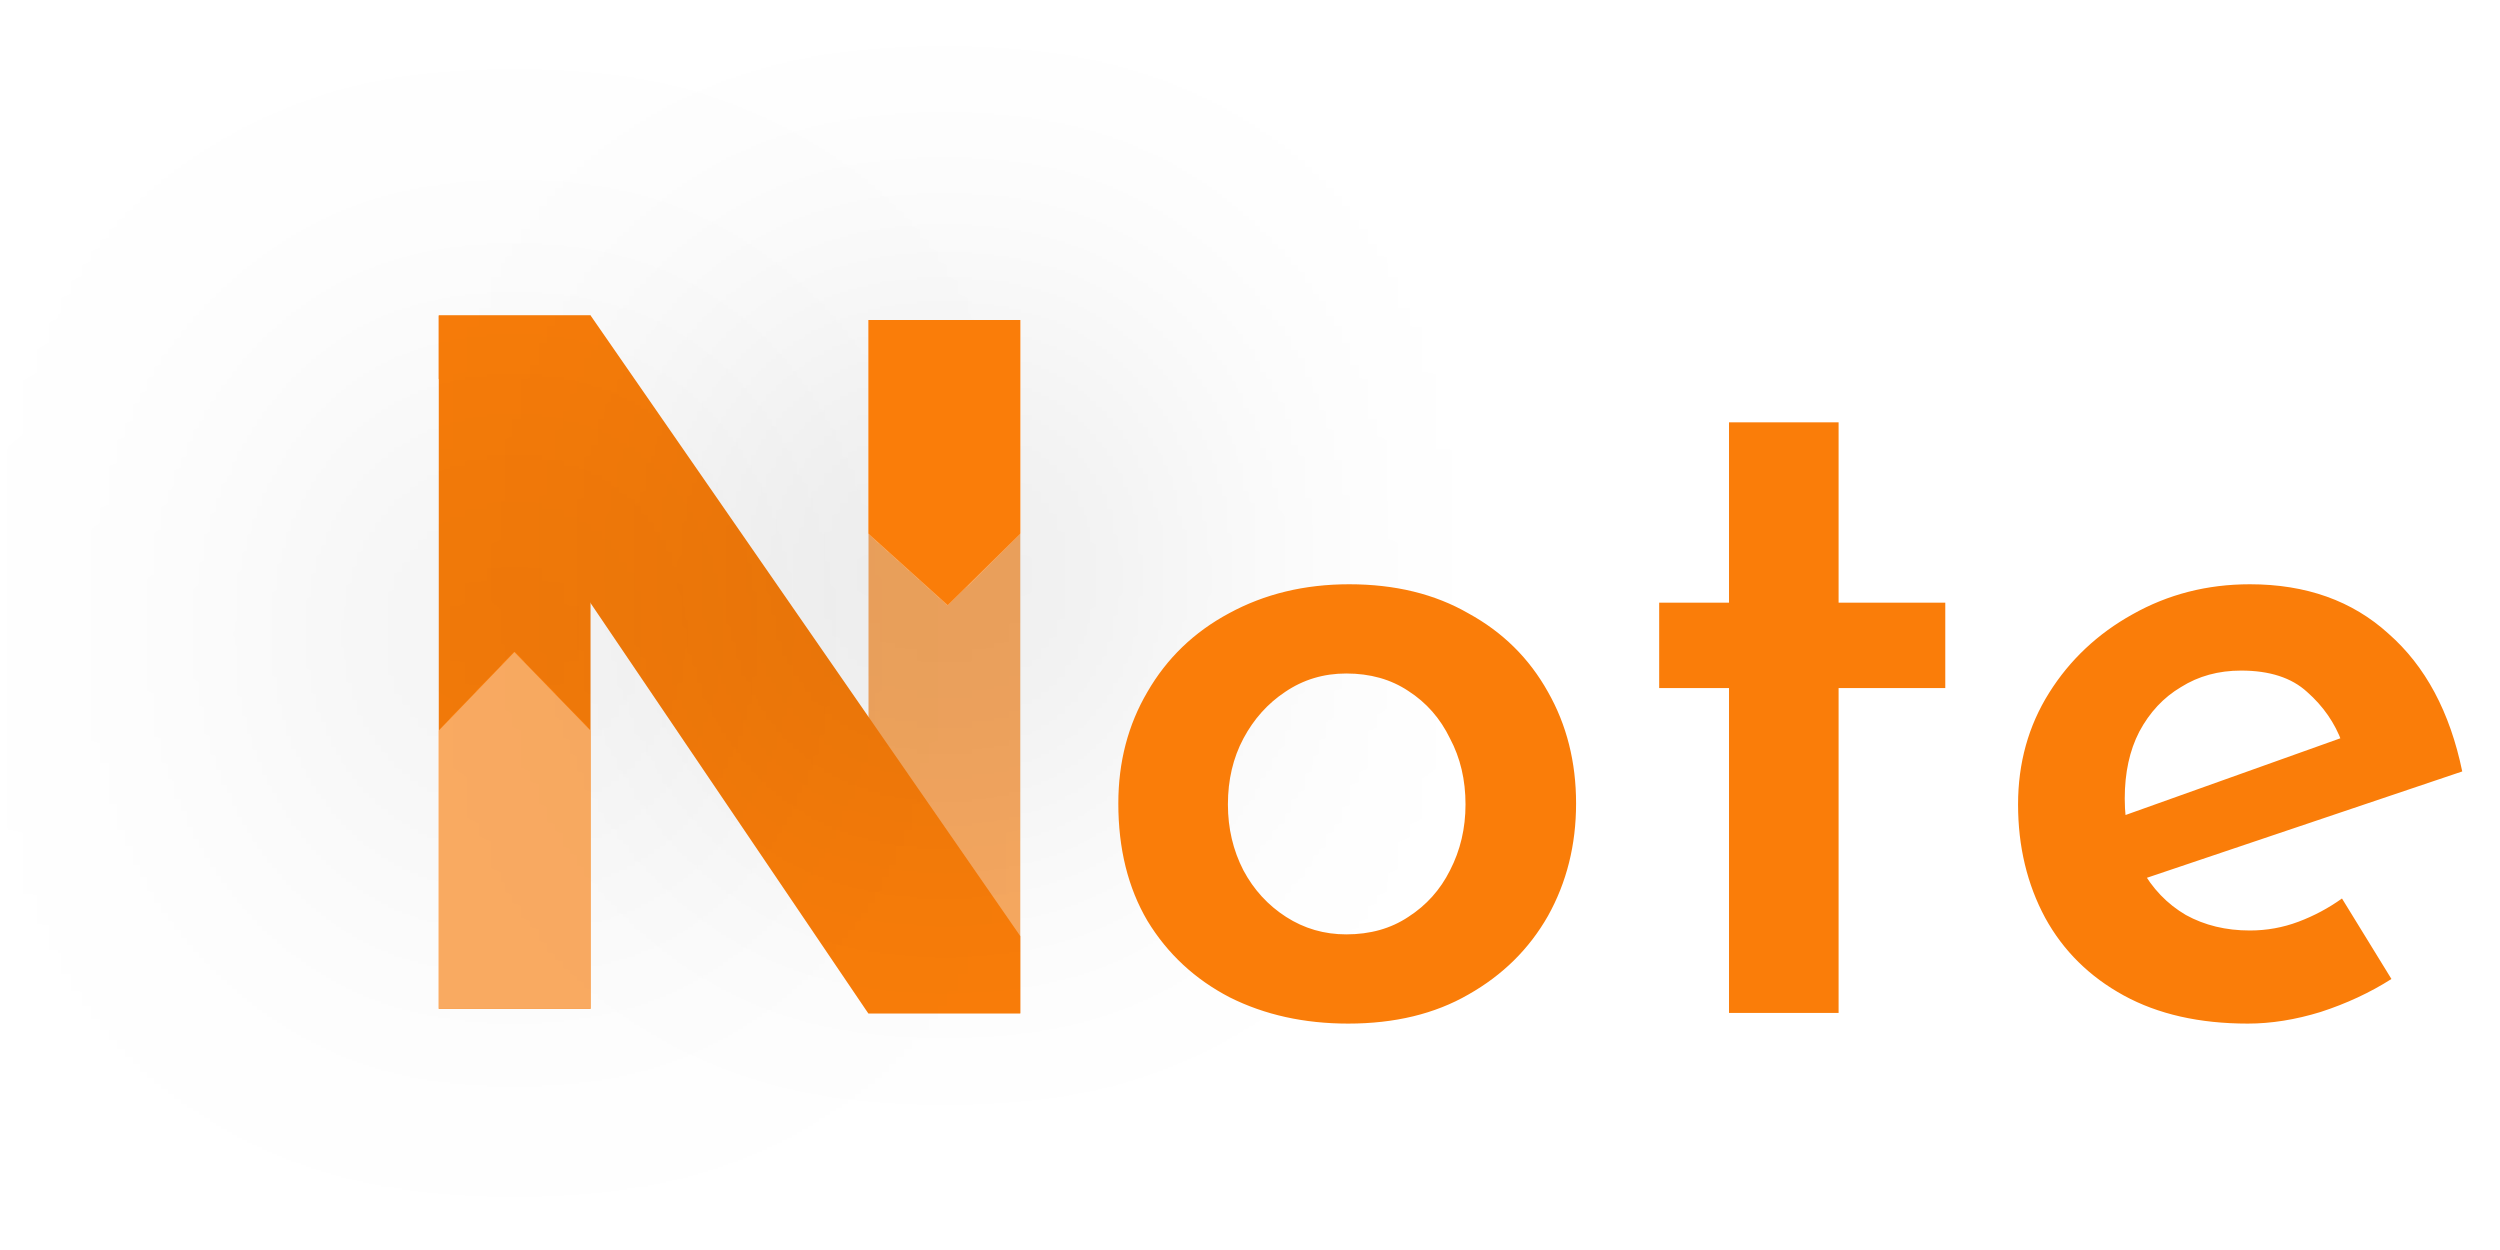
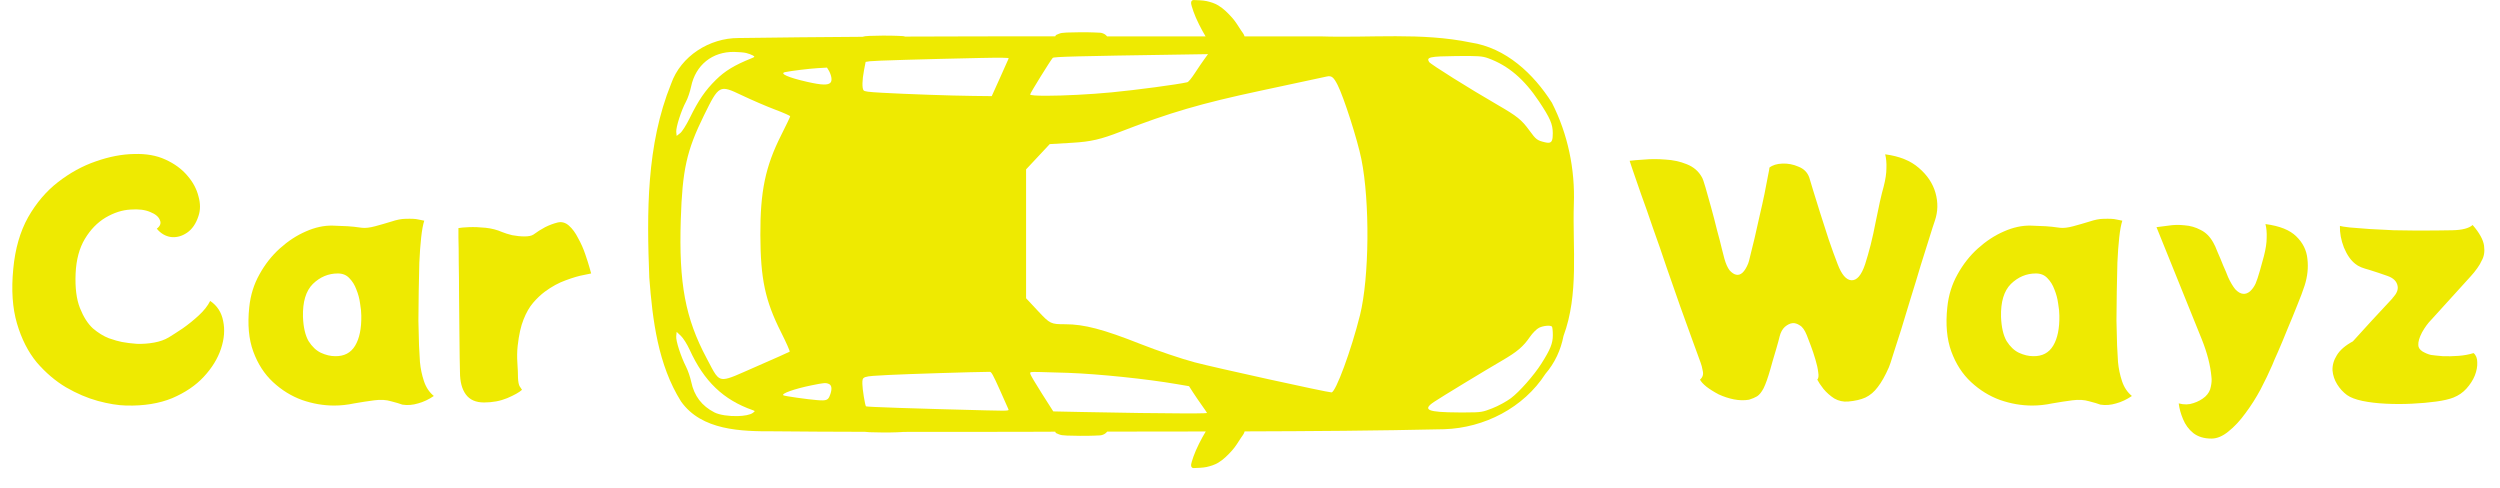
- <svg xmlns="http://www.w3.org/2000/svg" width="116" height="58" viewBox="0 0 116 58" fill="none">
-   <rect x="20.359" y="14.638" width="7.042" height="32.171" fill="#FA7D09" />
-   <rect x="40.299" y="14.848" width="7.042" height="32.171" fill="#F9AA61" />
-   <path d="M20.359 17.578L20.359 14.638L27.403 14.638L47.341 43.434L47.341 47.023L40.289 47.023L20.359 17.578Z" fill="#FA7D09" />
-   <g filter="url(#filter0_d_37_224)">
-     <path d="M20.359 33.898L23.868 30.254L27.401 33.898V46.808H20.359V33.898Z" fill="#F9AA61" />
-   </g>
-   <g filter="url(#filter1_d_37_224)">
-     <path d="M40.299 14.848H47.341V24.76L43.974 28.075L40.299 24.76V14.848Z" fill="#FA7D09" />
-   </g>
-   <path d="M51.89 37.28C51.89 35.36 52.34 33.635 53.24 32.105C54.14 30.545 55.4 29.33 57.02 28.46C58.67 27.56 60.53 27.11 62.6 27.11C64.73 27.11 66.575 27.56 68.135 28.46C69.725 29.33 70.955 30.545 71.825 32.105C72.695 33.635 73.13 35.36 73.13 37.28C73.13 39.2 72.695 40.94 71.825 42.5C70.955 44.03 69.725 45.245 68.135 46.145C66.575 47.045 64.715 47.495 62.555 47.495C60.515 47.495 58.685 47.09 57.065 46.28C55.445 45.44 54.17 44.255 53.24 42.725C52.34 41.195 51.89 39.38 51.89 37.28ZM56.975 37.325C56.975 38.435 57.215 39.455 57.695 40.385C58.175 41.285 58.835 42.005 59.675 42.545C60.515 43.085 61.445 43.355 62.465 43.355C63.575 43.355 64.535 43.085 65.345 42.545C66.185 42.005 66.83 41.285 67.28 40.385C67.76 39.455 68 38.435 68 37.325C68 36.185 67.76 35.165 67.28 34.265C66.83 33.335 66.185 32.6 65.345 32.06C64.535 31.52 63.575 31.25 62.465 31.25C61.415 31.25 60.47 31.535 59.63 32.105C58.82 32.645 58.175 33.365 57.695 34.265C57.215 35.165 56.975 36.185 56.975 37.325ZM80.226 19.595H85.311V27.965H90.261V31.925H85.311V47H80.226V31.925H76.986V27.965H80.226V19.595ZM104.303 47.495C102.053 47.495 100.133 47.06 98.543 46.19C96.953 45.32 95.738 44.12 94.898 42.59C94.058 41.03 93.638 39.275 93.638 37.325C93.638 35.405 94.118 33.68 95.078 32.15C96.038 30.62 97.328 29.405 98.948 28.505C100.598 27.575 102.413 27.11 104.393 27.11C107.003 27.11 109.148 27.875 110.828 29.405C112.538 30.905 113.678 33.035 114.248 35.795L98.903 40.97L97.733 38.135L109.703 33.86L108.668 34.445C108.338 33.545 107.798 32.765 107.048 32.105C106.328 31.445 105.308 31.115 103.988 31.115C102.938 31.115 102.008 31.37 101.198 31.88C100.388 32.36 99.743 33.05 99.263 33.95C98.813 34.82 98.588 35.855 98.588 37.055C98.588 38.285 98.843 39.365 99.353 40.295C99.863 41.225 100.553 41.945 101.423 42.455C102.293 42.935 103.283 43.175 104.393 43.175C105.173 43.175 105.923 43.04 106.643 42.77C107.363 42.5 108.038 42.14 108.668 41.69L110.963 45.425C109.973 46.055 108.878 46.565 107.678 46.955C106.508 47.315 105.383 47.495 104.303 47.495Z" fill="#FA7D09" />
-   <defs>
-     <filter id="filter0_d_37_224" x="0.359" y="0.254" width="47.042" height="56.554" filterUnits="userSpaceOnUse" color-interpolation-filters="sRGB">
-       <feFlood flood-opacity="0" result="BackgroundImageFix" />
-       <feColorMatrix in="SourceAlpha" type="matrix" values="0 0 0 0 0 0 0 0 0 0 0 0 0 0 0 0 0 0 127 0" result="hardAlpha" />
-       <feOffset dy="-10" />
-       <feGaussianBlur stdDeviation="10" />
-       <feComposite in2="hardAlpha" operator="out" />
-       <feColorMatrix type="matrix" values="0 0 0 0 0 0 0 0 0 0 0 0 0 0 0 0 0 0 0.25 0" />
-       <feBlend mode="normal" in2="BackgroundImageFix" result="effect1_dropShadow_37_224" />
-       <feBlend mode="normal" in="SourceGraphic" in2="effect1_dropShadow_37_224" result="shape" />
-     </filter>
-     <filter id="filter1_d_37_224" x="20.299" y="0.848" width="47.042" height="53.227" filterUnits="userSpaceOnUse" color-interpolation-filters="sRGB">
-       <feFlood flood-opacity="0" result="BackgroundImageFix" />
-       <feColorMatrix in="SourceAlpha" type="matrix" values="0 0 0 0 0 0 0 0 0 0 0 0 0 0 0 0 0 0 127 0" result="hardAlpha" />
-       <feOffset dy="6" />
-       <feGaussianBlur stdDeviation="10" />
-       <feComposite in2="hardAlpha" operator="out" />
-       <feColorMatrix type="matrix" values="0 0 0 0 0 0 0 0 0 0 0 0 0 0 0 0 0 0 0.49 0" />
-       <feBlend mode="normal" in2="BackgroundImageFix" result="effect1_dropShadow_37_224" />
-       <feBlend mode="normal" in="SourceGraphic" in2="effect1_dropShadow_37_224" result="shape" />
-     </filter>
-   </defs>
+ <svg xmlns="http://www.w3.org/2000/svg" width="405" height="79" viewBox="0 0 405 79" fill="none">
+   <path d="M193.411 75.828C193.424 75.827 193.463 75.821 193.494 75.821C193.797 75.814 194.874 75.788 195.461 75.655C196.118 75.506 196.775 75.304 197.352 74.958C198.217 74.441 198.946 73.701 199.616 72.95C200.176 72.322 200.604 71.589 201.066 70.886C201.251 70.603 201.491 70.339 201.59 70.016C201.604 69.972 201.622 69.932 201.631 69.885C212.418 69.855 223.204 69.778 233.987 69.533C240.462 69.317 246.813 66.064 250.358 60.568C251.877 58.796 252.848 56.703 253.285 54.439C255.81 47.622 254.731 40.192 254.962 33.078C255.176 27.404 253.985 21.699 251.414 16.651C248.426 11.941 243.958 7.739 238.246 6.885C230.243 5.222 222 6.166 213.889 5.892C209.798 5.901 205.709 5.898 201.618 5.899C201.611 5.869 201.599 5.844 201.59 5.816C201.491 5.493 201.251 5.229 201.066 4.946C200.604 4.243 200.176 3.51 199.616 2.882C198.946 2.131 198.217 1.391 197.352 0.874C196.775 0.528 196.118 0.326 195.461 0.177C194.874 0.044 193.797 0.018 193.494 0.011C193.358 -0.017 193.211 0.008 193.115 0.08C193.018 0.153 192.988 0.225 192.963 0.391C192.938 0.557 192.963 0.629 193.073 1.047C193.183 1.464 193.447 2.192 193.729 2.855C194.011 3.518 194.48 4.427 194.792 5.001C194.991 5.368 195.153 5.646 195.309 5.899C189.988 5.896 184.667 5.896 179.346 5.892C179.327 5.867 179.307 5.841 179.283 5.816C179.161 5.686 178.982 5.515 178.642 5.395C178.301 5.275 178.284 5.308 177.247 5.257C176.211 5.205 173.585 5.223 172.816 5.27C172.047 5.318 171.911 5.33 171.533 5.478C171.228 5.597 171 5.654 170.953 5.885C162.845 5.883 154.732 5.892 146.624 5.926C146.326 5.825 146.259 5.851 145.271 5.802C144.235 5.75 141.602 5.768 140.833 5.816C140.199 5.855 139.993 5.873 139.729 5.961C133.03 6.003 126.33 6.066 119.631 6.161C114.947 6.15 110.292 9.07 108.719 13.573C104.703 23.481 104.776 34.465 105.186 44.99C105.71 51.862 106.597 59.092 110.321 65.026C113.657 69.752 120.087 69.892 125.325 69.871C130.258 69.923 135.189 69.943 140.123 69.954C140.29 69.976 140.495 69.996 140.833 70.016C141.602 70.064 144.235 70.082 145.271 70.03C145.952 69.996 146.18 69.996 146.362 69.968C152.679 69.97 158.997 69.954 165.314 69.954C167.191 69.944 169.069 69.94 170.946 69.933C170.985 70.177 171.221 70.233 171.533 70.355C171.911 70.502 172.047 70.514 172.816 70.561C173.585 70.609 176.211 70.627 177.247 70.575C178.284 70.524 178.301 70.557 178.642 70.437C178.982 70.317 179.161 70.146 179.283 70.016C179.314 69.984 179.345 69.952 179.366 69.92C184.688 69.913 190.008 69.906 195.33 69.899C195.168 70.16 195.001 70.447 194.792 70.831C194.48 71.405 194.011 72.314 193.729 72.977C193.447 73.64 193.183 74.368 193.073 74.785C192.963 75.203 192.938 75.275 192.963 75.441C192.987 75.607 193.018 75.679 193.115 75.752C193.181 75.802 193.271 75.824 193.363 75.828C193.379 75.828 193.396 75.828 193.411 75.828ZM175.267 69.933C175.07 69.936 174.847 69.936 174.632 69.927C174.938 69.926 175.243 69.927 175.55 69.927C175.452 69.93 175.352 69.933 175.267 69.933ZM119.493 67.407C118.118 67.442 116.568 67.236 115.732 66.807C113.683 65.757 112.454 64.139 111.977 61.858C111.821 61.114 111.45 60.032 111.156 59.45C110.28 57.717 109.474 55.211 109.548 54.46L109.617 53.763L110.3 54.404C110.675 54.756 111.318 55.768 111.722 56.654C114.059 61.783 117.18 64.77 121.936 66.441C122.35 66.587 122.347 66.603 121.957 66.89C121.523 67.209 120.562 67.38 119.493 67.407ZM193.46 66.973C193.015 66.975 192.507 66.974 191.941 66.973C188.174 66.965 181.899 66.882 175.322 66.745L170.629 66.648L168.8 63.777C167.795 62.201 166.944 60.761 166.909 60.575C166.845 60.24 166.862 60.241 168.323 60.264C169.138 60.277 171.262 60.337 173.037 60.402C178.053 60.584 185.786 61.388 190.671 62.231L192.625 62.562L193.253 63.542C193.599 64.079 194.242 65.017 194.681 65.634C195.121 66.25 195.505 66.818 195.537 66.897C195.553 66.936 194.794 66.964 193.46 66.973ZM237.486 66.814C237.128 66.814 236.721 66.816 236.258 66.814C231.273 66.793 230.383 66.41 232.289 65.123C233.391 64.379 240.483 60.071 243.353 58.401C245.793 56.98 246.755 56.162 247.846 54.577C248.285 53.939 248.953 53.275 249.337 53.093C250.05 52.755 251.163 52.655 251.414 52.907C251.492 52.985 251.559 53.609 251.559 54.294C251.559 55.624 251.155 56.619 249.696 58.918C248.495 60.81 246.159 63.461 244.775 64.502C244.067 65.034 242.701 65.779 241.738 66.151C240.217 66.74 239.997 66.814 237.486 66.814ZM162.429 66.531C161.86 66.532 160.965 66.51 159.579 66.476C147.947 66.183 140.381 65.926 140.288 65.827C140.133 65.661 139.702 62.993 139.702 62.19C139.702 60.938 139.604 60.974 143.919 60.747C146.806 60.596 157.748 60.254 160.352 60.236C160.605 60.235 160.884 60.737 161.96 63.135C162.675 64.729 163.311 66.155 163.368 66.303C163.429 66.463 163.378 66.529 162.429 66.531ZM133.324 64.861C133.073 64.869 132.762 64.851 132.365 64.819C130.808 64.695 127.116 64.172 126.913 64.046C126.477 63.777 128.721 62.981 131.468 62.424C133.512 62.01 133.75 61.986 134.256 62.19C134.726 62.379 134.819 62.947 134.525 63.832C134.275 64.585 134.078 64.836 133.324 64.861ZM215.704 63.57C215.04 63.57 196.72 59.542 193.543 58.697C191.4 58.128 187.464 56.798 184.798 55.743C178.732 53.344 175.629 52.527 172.568 52.527C170.238 52.527 170.103 52.465 168.192 50.422L166.225 48.317V37.882V27.439L168.144 25.389L170.056 23.346L173.769 23.125C176.698 22.954 178.33 22.577 181.513 21.338C189.443 18.25 194.607 16.744 204.233 14.691C209.605 13.546 214.426 12.511 214.945 12.393C215.706 12.22 216.045 12.486 216.698 13.774C217.702 15.752 219.91 22.641 220.542 25.776C221.938 32.689 221.829 44.982 220.322 51.043C218.916 56.696 216.382 63.57 215.704 63.57ZM117.285 61.396C116.113 61.453 115.758 60.441 114.482 58.049C111.013 51.541 109.962 45.936 110.286 35.618C110.54 27.523 111.229 24.412 114.034 18.708C116.478 13.738 116.542 13.704 120.149 15.423C121.784 16.202 124.224 17.252 125.567 17.756C126.91 18.259 128.01 18.748 128.01 18.839C128.01 18.931 127.344 20.321 126.533 21.931C123.987 26.986 123.153 31.004 123.179 38.089C123.204 45.18 123.953 48.702 126.519 53.797C127.368 55.483 128 56.911 127.927 56.972C127.854 57.032 125.328 58.156 122.316 59.47C119.597 60.657 118.196 61.351 117.285 61.396ZM250.91 23.125C250.742 23.14 250.533 23.111 250.275 23.049C249.013 22.748 248.828 22.602 247.763 21.138C246.499 19.4 245.779 18.825 242.642 17.01C237.993 14.321 231.741 10.404 231.516 10.04C231.035 9.259 231.608 9.129 235.906 9.08C239.455 9.04 240.128 9.088 241.096 9.439C244.333 10.614 246.909 12.805 249.337 16.451C251.123 19.135 251.547 20.116 251.552 21.579C251.556 22.652 251.416 23.081 250.91 23.125ZM109.617 22.014L109.554 21.379C109.48 20.643 110.372 17.852 111.128 16.472C111.41 15.957 111.784 14.86 111.956 14.036C112.688 10.527 115.398 8.351 118.948 8.411C119.657 8.423 120.526 8.498 120.88 8.583C121.235 8.668 121.709 8.843 121.936 8.97C122.323 9.186 122.307 9.214 121.715 9.453C118.959 10.566 117.443 11.489 115.987 12.925C114.249 14.638 113.156 16.229 111.742 19.116C111.205 20.212 110.512 21.316 110.196 21.566L109.617 22.014ZM160.662 15.575L157.653 15.54C154 15.499 146.818 15.247 142.932 15.03C140.616 14.9 140.047 14.826 139.895 14.629C139.636 14.295 139.663 12.977 139.971 11.372L140.233 10.026L140.909 9.922C141.565 9.823 149.39 9.591 158.826 9.391C162.096 9.322 163.45 9.34 163.409 9.453C163.377 9.541 162.747 10.955 162.008 12.593L160.662 15.575ZM169.552 15.513C167.932 15.515 166.881 15.451 166.881 15.299C166.881 15.102 170.188 9.758 170.546 9.377C170.722 9.189 174.567 9.089 191.313 8.839L195.696 8.77L195.082 9.619C194.742 10.085 194.055 11.096 193.556 11.862C193.004 12.711 192.525 13.282 192.335 13.325C190.634 13.705 184.137 14.571 180.091 14.961C176.524 15.304 172.252 15.508 169.552 15.513ZM133.462 13.691C132.838 13.682 131.952 13.53 130.743 13.256C127.715 12.57 126.186 11.893 127.196 11.682C128.169 11.479 131.03 11.128 132.448 11.04L133.973 10.951L134.277 11.448C134.443 11.721 134.623 12.209 134.677 12.531C134.813 13.336 134.503 13.705 133.462 13.691Z" fill="#EEEA01" />
+   <path d="M32.15 35C31.75 36.233 31.133 37.133 30.3 37.7C29.467 38.267 28.6 38.5 27.7 38.4C26.8 38.267 26.033 37.817 25.4 37.05C25.967 36.617 26.133 36.15 25.9 35.65C25.7 35.117 25.183 34.683 24.35 34.35C23.517 33.983 22.45 33.85 21.15 33.95C19.817 34.017 18.467 34.45 17.1 35.25C15.767 36.05 14.65 37.2 13.75 38.7C12.85 40.2 12.35 42.067 12.25 44.3C12.15 46.6 12.383 48.467 12.95 49.9C13.517 51.333 14.217 52.433 15.05 53.2C15.917 53.933 16.783 54.467 17.65 54.8C18.517 55.1 19.217 55.3 19.75 55.4C20.45 55.533 21.25 55.633 22.15 55.7C23.083 55.733 24.017 55.667 24.95 55.5C25.883 55.333 26.683 55.05 27.35 54.65C27.95 54.283 28.7 53.8 29.6 53.2C30.5 52.567 31.367 51.867 32.2 51.1C33.033 50.333 33.65 49.55 34.05 48.75C35.183 49.517 35.883 50.6 36.15 52C36.45 53.4 36.333 54.9 35.8 56.5C35.267 58.1 34.333 59.617 33 61.05C31.7 62.45 30 63.6 27.9 64.5C25.8 65.367 23.317 65.767 20.45 65.7C19.117 65.667 17.583 65.417 15.85 64.95C14.15 64.483 12.433 63.75 10.7 62.75C8.967 61.717 7.383 60.367 5.95 58.7C4.55 57 3.483 54.9 2.75 52.4C2.017 49.9 1.817 46.95 2.15 43.55C2.45 40.317 3.25 37.533 4.55 35.2C5.883 32.867 7.5 30.967 9.4 29.5C11.333 28 13.367 26.883 15.5 26.15C17.667 25.383 19.733 24.983 21.7 24.95C23.667 24.883 25.367 25.183 26.8 25.85C28.267 26.517 29.45 27.383 30.35 28.45C31.25 29.483 31.85 30.6 32.15 31.8C32.483 32.967 32.483 34.033 32.15 35ZM67.881 55.95C67.915 56.683 67.965 57.583 68.031 58.65C68.131 59.717 68.348 60.75 68.681 61.75C69.015 62.75 69.548 63.55 70.281 64.15C69.448 64.717 68.598 65.117 67.731 65.35C66.865 65.617 66.015 65.683 65.181 65.55C64.948 65.483 64.698 65.4 64.431 65.3C64.165 65.233 63.798 65.133 63.331 65C62.565 64.767 61.665 64.717 60.631 64.85C59.598 64.983 58.515 65.15 57.381 65.35C56.281 65.583 55.198 65.7 54.131 65.7C52.398 65.7 50.665 65.4 48.931 64.8C47.198 64.167 45.631 63.2 44.231 61.9C42.831 60.6 41.765 58.95 41.031 56.95C40.298 54.95 40.081 52.55 40.381 49.75C40.581 47.817 41.131 46.05 42.031 44.45C42.931 42.817 44.031 41.417 45.331 40.25C46.665 39.05 48.065 38.133 49.531 37.5C51.031 36.833 52.481 36.517 53.881 36.55C54.948 36.583 55.765 36.617 56.331 36.65C56.931 36.683 57.698 36.767 58.631 36.9C59.198 36.967 59.915 36.883 60.781 36.65C61.648 36.417 62.515 36.167 63.381 35.9C64.281 35.6 65.048 35.45 65.681 35.45C66.648 35.417 67.331 35.45 67.731 35.55C68.131 35.617 68.465 35.683 68.731 35.75C68.531 36.35 68.365 37.25 68.231 38.45C68.098 39.65 67.998 41.017 67.931 42.55C67.898 44.05 67.865 45.617 67.831 47.25C67.798 48.883 67.781 50.45 67.781 51.95C67.815 53.45 67.848 54.783 67.881 55.95ZM49.081 51.35C49.148 53.017 49.448 54.317 49.981 55.25C50.548 56.15 51.215 56.783 51.981 57.15C52.781 57.517 53.548 57.7 54.281 57.7C55.748 57.733 56.831 57.167 57.531 56C58.231 54.833 58.565 53.217 58.531 51.15C58.531 50.583 58.465 49.917 58.331 49.15C58.231 48.383 58.031 47.633 57.731 46.9C57.465 46.167 57.081 45.55 56.581 45.05C56.115 44.55 55.498 44.3 54.731 44.3C53.198 44.3 51.848 44.867 50.681 46C49.548 47.133 49.015 48.917 49.081 51.35ZM90.316 36.05C90.982 35.883 91.599 36.05 92.166 36.55C92.732 37.05 93.232 37.733 93.666 38.6C94.132 39.433 94.516 40.3 94.816 41.2C95.116 42.067 95.349 42.8 95.516 43.4C95.682 44 95.766 44.3 95.766 44.3C95.766 44.3 95.366 44.383 94.566 44.55C93.799 44.683 92.832 44.967 91.666 45.4C90.532 45.8 89.399 46.417 88.266 47.25C87.599 47.75 86.966 48.35 86.366 49.05C85.766 49.75 85.249 50.65 84.816 51.75C84.382 52.817 84.066 54.233 83.866 56C83.766 56.9 83.749 57.833 83.816 58.8C83.882 59.767 83.916 60.583 83.916 61.25C83.949 61.85 84.032 62.283 84.166 62.55C84.332 62.783 84.466 62.983 84.566 63.15C84.132 63.55 83.332 64 82.166 64.5C81.032 64.967 79.782 65.2 78.416 65.2C77.082 65.2 76.099 64.767 75.466 63.9C74.832 63.033 74.516 61.833 74.516 60.3C74.516 59.933 74.499 59.133 74.466 57.9C74.466 56.633 74.449 55.117 74.416 53.35C74.416 51.583 74.399 49.75 74.366 47.85C74.366 45.95 74.349 44.183 74.316 42.55C74.316 40.883 74.299 39.533 74.266 38.5C74.266 37.467 74.266 36.95 74.266 36.95C74.599 36.883 75.166 36.833 75.966 36.8C76.799 36.767 77.699 36.8 78.666 36.9C79.632 37 80.532 37.233 81.366 37.6C81.766 37.767 82.299 37.933 82.966 38.1C83.666 38.233 84.332 38.3 84.966 38.3C85.632 38.3 86.116 38.2 86.416 38C87.049 37.533 87.682 37.133 88.316 36.8C88.982 36.467 89.649 36.217 90.316 36.05Z" fill="#EEEA01" />
+   <path d="M305.4 25C307.7 25.3 309.517 26.033 310.85 27.2C312.217 28.367 313.117 29.717 313.55 31.25C313.983 32.783 313.95 34.283 313.45 35.75C313.25 36.317 312.95 37.25 312.55 38.55C312.15 39.817 311.683 41.3 311.15 43C310.65 44.7 310.117 46.45 309.55 48.25C309.017 50.05 308.5 51.75 308 53.35C307.5 54.95 307.067 56.3 306.7 57.4C306.367 58.5 306.133 59.2 306 59.5C305.4 60.867 304.8 61.933 304.2 62.7C303.633 63.467 302.967 64.033 302.2 64.4C301.467 64.733 300.533 64.95 299.4 65.05C298.6 65.117 297.85 64.95 297.15 64.55C296.483 64.117 295.9 63.6 295.4 63C294.933 62.4 294.6 61.9 294.4 61.5C294.6 61.3 294.65 60.9 294.55 60.3C294.483 59.7 294.333 59.017 294.1 58.25C293.867 57.45 293.617 56.7 293.35 56C293.083 55.267 292.867 54.7 292.7 54.3C292.367 53.467 291.983 52.933 291.55 52.7C291.15 52.433 290.767 52.317 290.4 52.35C290 52.383 289.583 52.583 289.15 52.95C288.75 53.317 288.467 53.833 288.3 54.5C288.2 54.933 288.033 55.55 287.8 56.35C287.567 57.117 287.35 57.85 287.15 58.55C286.95 59.217 286.833 59.633 286.8 59.8C286.4 61.2 286.033 62.233 285.7 62.9C285.367 63.533 285.017 63.967 284.65 64.2C284.317 64.4 283.883 64.583 283.35 64.75C282.583 64.883 281.767 64.867 280.9 64.7C280.067 64.533 279.25 64.267 278.45 63.9C277.683 63.5 277.017 63.083 276.45 62.65C275.917 62.217 275.567 61.833 275.4 61.5C275.833 61.133 275.983 60.667 275.85 60.1C275.75 59.533 275.633 59.083 275.5 58.75C275.167 57.883 274.717 56.65 274.15 55.05C273.583 53.45 272.933 51.65 272.2 49.65C271.5 47.617 270.767 45.517 270 43.35C269.267 41.15 268.533 39.033 267.8 37C267.1 34.933 266.45 33.083 265.85 31.45C265.283 29.817 264.833 28.517 264.5 27.55C264.167 26.55 264 26.05 264 26.05C264.5 25.983 265.283 25.917 266.35 25.85C267.417 25.75 268.567 25.75 269.8 25.85C271.033 25.917 272.183 26.167 273.25 26.6C274.35 27.033 275.167 27.733 275.7 28.7C275.833 28.9 276.033 29.467 276.3 30.4C276.567 31.3 276.867 32.367 277.2 33.6C277.533 34.8 277.85 36.017 278.15 37.25C278.483 38.45 278.75 39.483 278.95 40.35C279.183 41.217 279.317 41.733 279.35 41.9C279.583 42.733 279.867 43.367 280.2 43.8C280.567 44.2 280.917 44.433 281.25 44.5C281.983 44.667 282.633 44.067 283.2 42.7C283.267 42.567 283.383 42.133 283.55 41.4C283.75 40.633 283.983 39.683 284.25 38.55C284.517 37.417 284.783 36.233 285.05 35C285.35 33.733 285.617 32.533 285.85 31.4C286.083 30.267 286.267 29.317 286.4 28.55C286.567 27.75 286.65 27.283 286.65 27.15C287.15 26.75 287.85 26.533 288.75 26.5C289.65 26.467 290.517 26.633 291.35 27C292.217 27.333 292.8 27.917 293.1 28.75C293.2 29.05 293.4 29.717 293.7 30.75C294.033 31.783 294.417 33.017 294.85 34.45C295.317 35.85 295.783 37.3 296.25 38.8C296.75 40.267 297.233 41.6 297.7 42.8C298.333 44.467 299.067 45.333 299.9 45.4C300.8 45.467 301.55 44.6 302.15 42.8C302.45 41.867 302.75 40.817 303.05 39.65C303.35 38.45 303.617 37.233 303.85 36C304.117 34.767 304.35 33.65 304.55 32.65C304.783 31.617 304.983 30.817 305.15 30.25C305.45 29.083 305.6 28.083 305.6 27.25C305.633 26.417 305.567 25.667 305.4 25ZM342.967 55.95C343.001 56.683 343.051 57.583 343.117 58.65C343.217 59.717 343.434 60.75 343.767 61.75C344.101 62.75 344.634 63.55 345.367 64.15C344.534 64.717 343.684 65.117 342.817 65.35C341.951 65.617 341.101 65.683 340.267 65.55C340.034 65.483 339.784 65.4 339.517 65.3C339.251 65.233 338.884 65.133 338.417 65C337.651 64.767 336.751 64.717 335.717 64.85C334.684 64.983 333.601 65.15 332.467 65.35C331.367 65.583 330.284 65.7 329.217 65.7C327.484 65.7 325.751 65.4 324.017 64.8C322.284 64.167 320.717 63.2 319.317 61.9C317.917 60.6 316.851 58.95 316.117 56.95C315.384 54.95 315.167 52.55 315.467 49.75C315.667 47.817 316.217 46.05 317.117 44.45C318.017 42.817 319.117 41.417 320.417 40.25C321.751 39.05 323.151 38.133 324.617 37.5C326.117 36.833 327.567 36.517 328.967 36.55C330.034 36.583 330.851 36.617 331.417 36.65C332.017 36.683 332.784 36.767 333.717 36.9C334.284 36.967 335.001 36.883 335.867 36.65C336.734 36.417 337.601 36.167 338.467 35.9C339.367 35.6 340.134 35.45 340.767 35.45C341.734 35.417 342.417 35.45 342.817 35.55C343.217 35.617 343.551 35.683 343.817 35.75C343.617 36.35 343.451 37.25 343.317 38.45C343.184 39.65 343.084 41.017 343.017 42.55C342.984 44.05 342.951 45.617 342.917 47.25C342.884 48.883 342.867 50.45 342.867 51.95C342.901 53.45 342.934 54.783 342.967 55.95ZM324.167 51.35C324.234 53.017 324.534 54.317 325.067 55.25C325.634 56.15 326.301 56.783 327.067 57.15C327.867 57.517 328.634 57.7 329.367 57.7C330.834 57.733 331.917 57.167 332.617 56C333.317 54.833 333.651 53.217 333.617 51.15C333.617 50.583 333.551 49.917 333.417 49.15C333.317 48.383 333.117 47.633 332.817 46.9C332.551 46.167 332.167 45.55 331.667 45.05C331.201 44.55 330.584 44.3 329.817 44.3C328.284 44.3 326.934 44.867 325.767 46C324.634 47.133 324.101 48.917 324.167 51.35ZM367.002 36.3C369.302 36.6 370.968 37.267 372.002 38.3C373.068 39.333 373.668 40.55 373.802 41.95C373.968 43.35 373.818 44.783 373.352 46.25C373.085 47.083 372.685 48.15 372.152 49.45C371.652 50.717 371.118 52.017 370.552 53.35C370.018 54.683 369.518 55.883 369.052 56.95C368.585 57.983 368.268 58.717 368.102 59.15C367.568 60.383 366.935 61.7 366.202 63.1C365.468 64.467 364.652 65.75 363.752 66.95C362.885 68.15 361.968 69.133 361.002 69.9C360.068 70.667 359.152 71.05 358.252 71.05C357.052 71.05 356.068 70.75 355.302 70.15C354.568 69.55 354.018 68.8 353.652 67.9C353.285 67.033 353.052 66.183 352.952 65.35C353.818 65.583 354.618 65.567 355.352 65.3C356.085 65.067 356.718 64.717 357.252 64.25C357.752 63.783 358.052 63.25 358.152 62.65C358.285 62.05 358.318 61.517 358.252 61.05C358.085 59.183 357.568 57.167 356.702 55L349.352 36.8C349.852 36.733 350.502 36.65 351.302 36.55C352.135 36.417 353.002 36.4 353.902 36.5C354.835 36.567 355.702 36.817 356.502 37.25C357.335 37.65 358.018 38.333 358.552 39.3C358.752 39.633 358.985 40.15 359.252 40.85C359.552 41.517 359.852 42.233 360.152 43C360.485 43.733 360.752 44.367 360.952 44.9C361.318 45.7 361.702 46.35 362.102 46.85C362.535 47.317 362.968 47.567 363.402 47.6C363.768 47.633 364.135 47.5 364.502 47.2C364.868 46.867 365.168 46.45 365.402 45.95C365.602 45.483 365.835 44.783 366.102 43.85C366.368 42.917 366.585 42.133 366.752 41.5C367.052 40.333 367.202 39.333 367.202 38.5C367.235 37.667 367.168 36.933 367.002 36.3ZM400.266 44.75L393.866 51.8C393.333 52.333 392.833 53.017 392.366 53.85C391.933 54.683 391.733 55.367 391.766 55.9C391.766 56.3 391.999 56.65 392.466 56.95C392.933 57.217 393.383 57.4 393.816 57.5C394.283 57.567 394.916 57.633 395.716 57.7C396.516 57.733 397.366 57.717 398.266 57.65C399.166 57.583 399.983 57.433 400.716 57.2C401.116 57.533 401.316 58.033 401.316 58.7C401.349 59.367 401.216 60.083 400.916 60.85C400.616 61.583 400.166 62.283 399.566 62.95C398.999 63.583 398.299 64.067 397.466 64.4C396.799 64.667 395.866 64.883 394.666 65.05C393.466 65.217 392.149 65.333 390.716 65.4C389.316 65.467 387.916 65.467 386.516 65.4C385.116 65.333 383.849 65.183 382.716 64.95C381.616 64.717 380.783 64.4 380.216 64C379.583 63.533 379.049 62.95 378.616 62.25C378.183 61.55 377.933 60.8 377.866 60C377.833 59.167 378.066 58.35 378.566 57.55C379.066 56.717 379.933 55.967 381.166 55.3C382.033 54.333 383.049 53.217 384.216 51.95C385.383 50.683 386.483 49.5 387.516 48.4C387.583 48.333 387.616 48.283 387.616 48.25C387.649 48.217 387.683 48.183 387.716 48.15C388.283 47.517 388.516 46.917 388.416 46.35C388.283 45.583 387.733 45.033 386.766 44.7C385.833 44.367 384.833 44.033 383.766 43.7C383.366 43.6 382.949 43.467 382.516 43.3C382.116 43.133 381.799 42.95 381.566 42.75C380.833 42.183 380.216 41.3 379.716 40.1C379.249 38.9 379.033 37.733 379.066 36.6C379.266 36.667 379.799 36.75 380.666 36.85C381.566 36.917 382.633 37 383.866 37.1C385.133 37.167 386.433 37.233 387.766 37.3C389.099 37.333 390.333 37.35 391.466 37.35C393.833 37.35 395.783 37.333 397.316 37.3C398.883 37.267 399.966 36.983 400.566 36.45C401.666 37.717 402.283 38.833 402.416 39.8C402.549 40.767 402.416 41.583 402.016 42.25C401.883 42.583 401.649 42.983 401.316 43.45C400.983 43.917 400.633 44.35 400.266 44.75Z" fill="#EEEA01" />
</svg>
